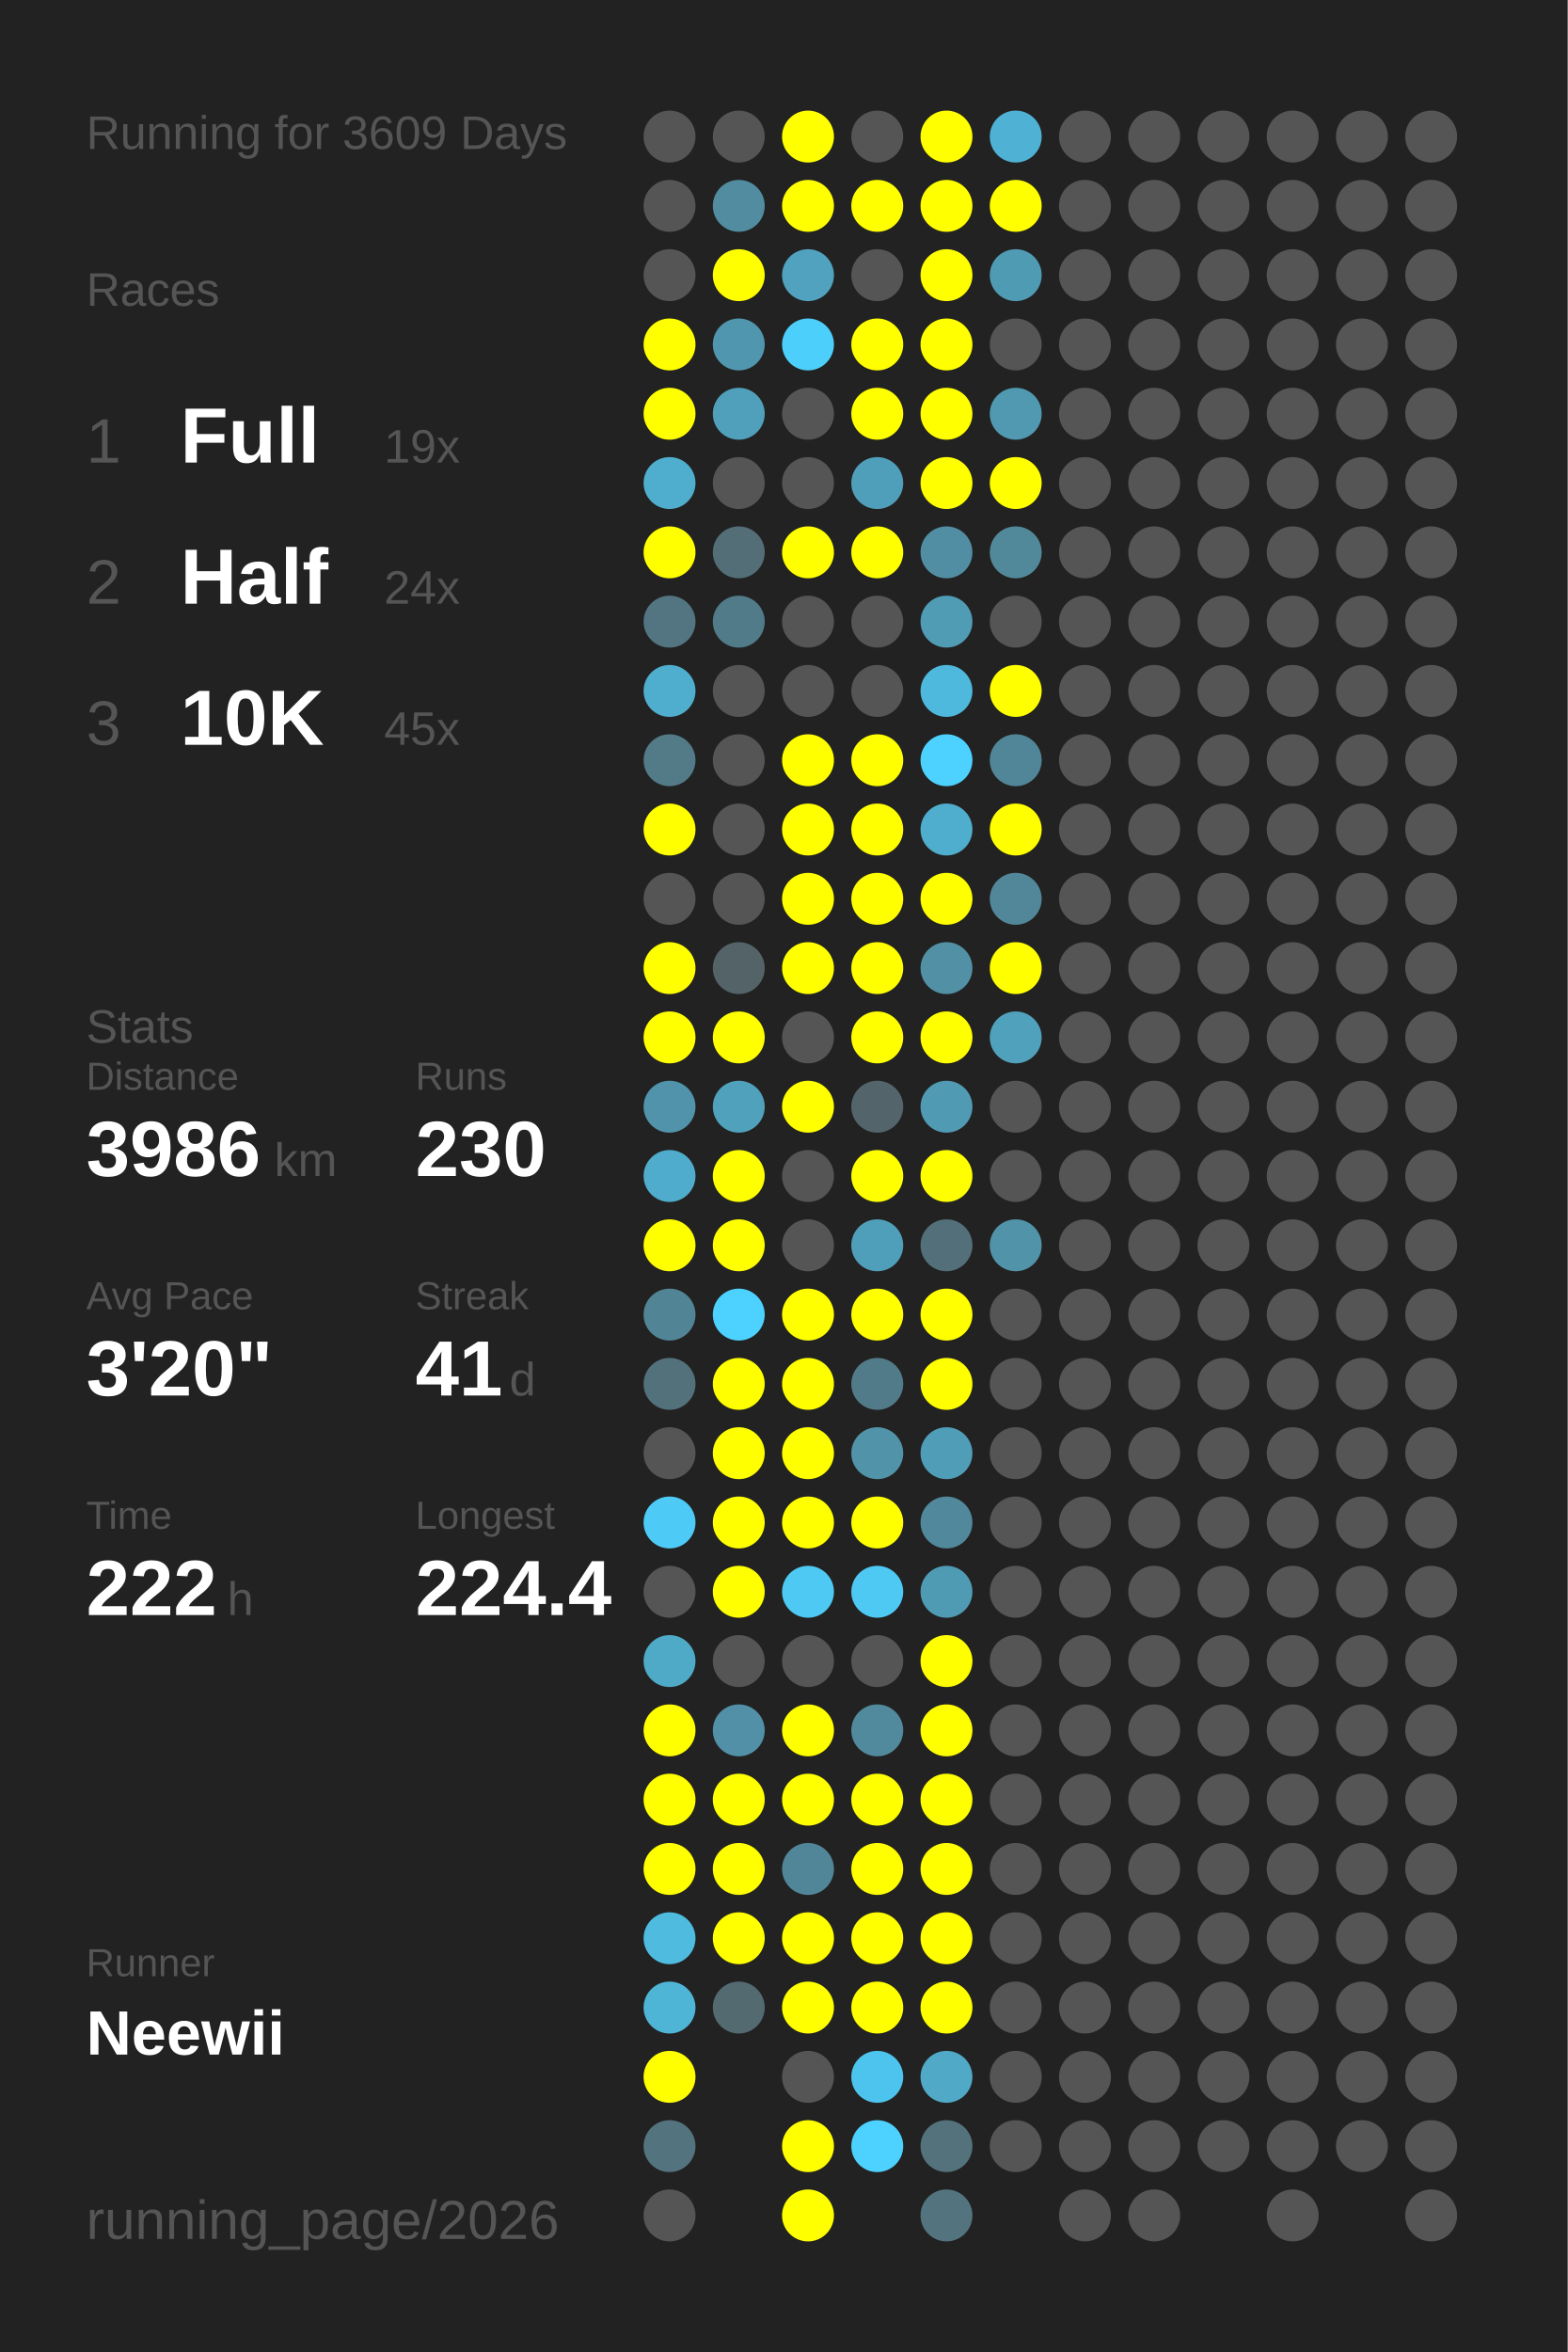
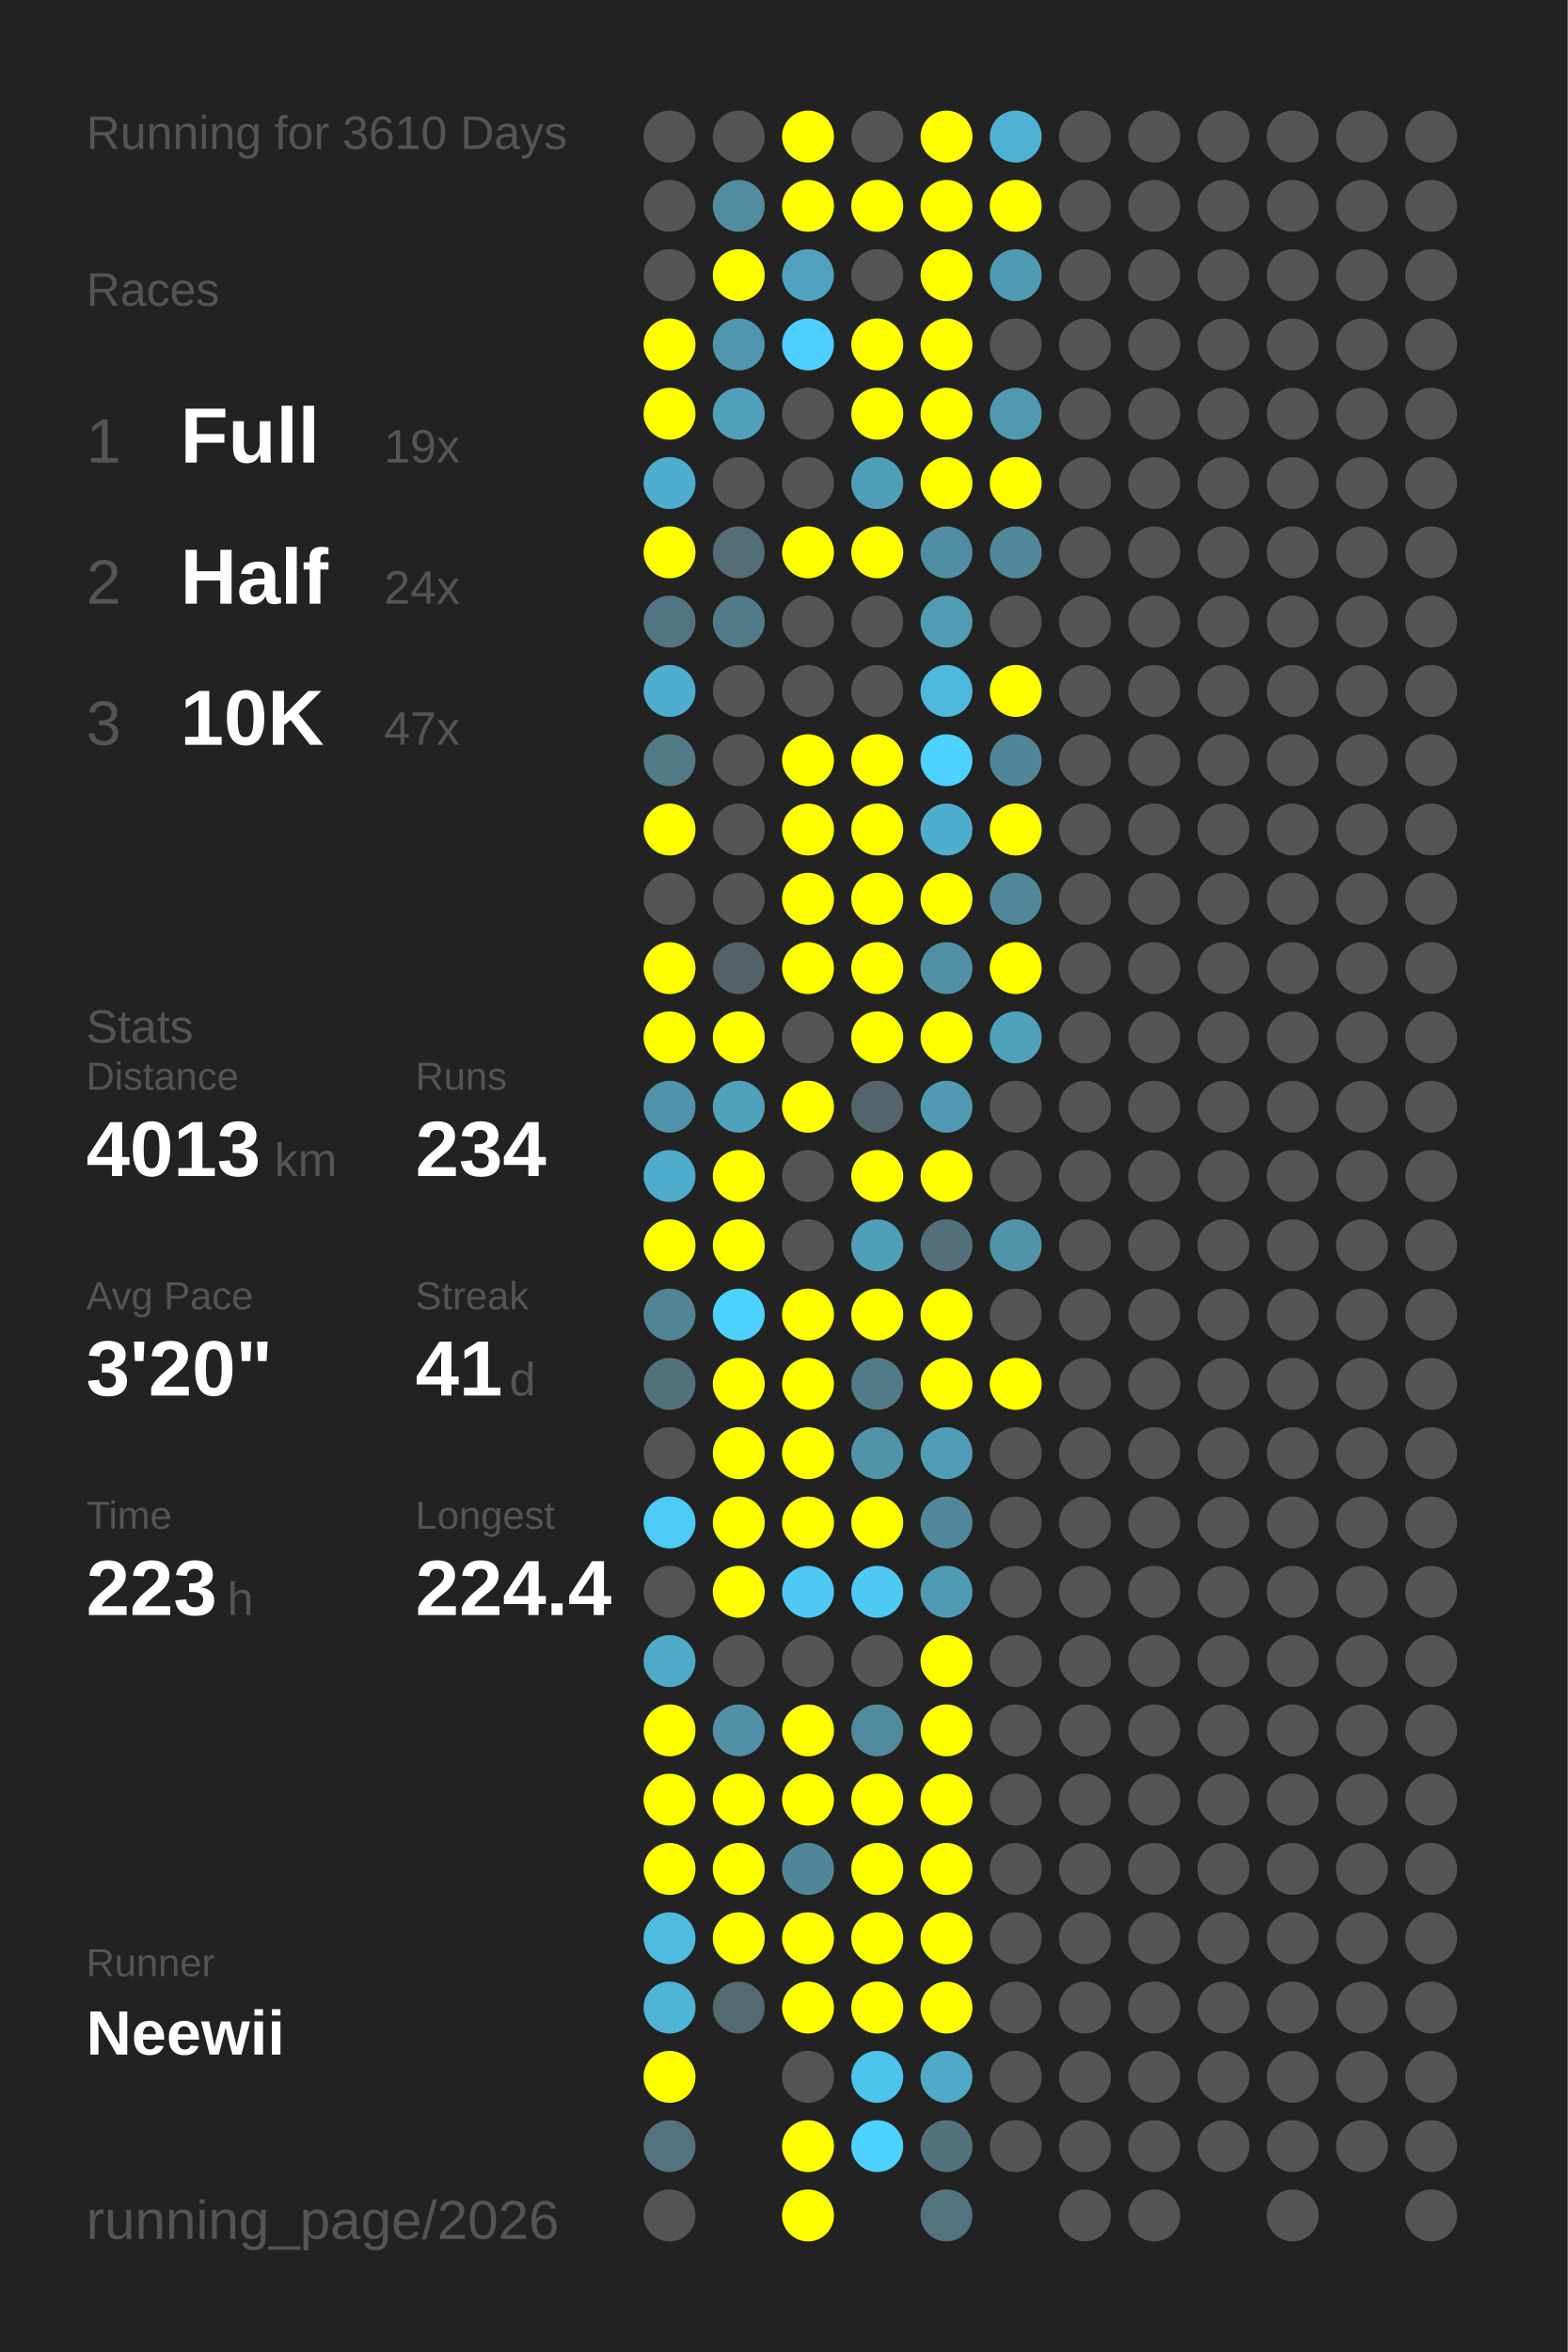
<svg xmlns="http://www.w3.org/2000/svg" baseProfile="full" height="300mm" version="1.1" viewBox="0,0,200,300" width="200mm">
  <defs />
  <rect fill="#222222" height="300" width="200" x="0" y="0" />
-   <text fill="#555555" style="font-size:6px; font-family:Arial;" x="11" y="19">Running for 3609 Days</text>
+   <text fill="#555555" style="font-size:6px; font-family:Arial;" x="11" y="19">Running for 3610 Days</text>
  <text fill="#555555" style="font-size:6px; font-family:Arial;" x="11" y="39">Races</text>
  <text fill="#555555" style="font-size:8px; font-family:Arial;" x="11" y="59">1</text>
  <text fill="#FFFFFF" style="font-size:10px; font-family:Arial; font-weight:bold;" x="23" y="59">Full</text>
  <text fill="#555555" style="font-size:6px; font-family:Arial;" x="49" y="59">19x</text>
  <text fill="#555555" style="font-size:8px; font-family:Arial;" x="11" y="77">2</text>
  <text fill="#FFFFFF" style="font-size:10px; font-family:Arial; font-weight:bold;" x="23" y="77">Half</text>
  <text fill="#555555" style="font-size:6px; font-family:Arial;" x="49" y="77">24x</text>
  <text fill="#555555" style="font-size:8px; font-family:Arial;" x="11" y="95">3</text>
  <text fill="#FFFFFF" style="font-size:10px; font-family:Arial; font-weight:bold;" x="23" y="95">10K</text>
-   <text fill="#555555" style="font-size:6px; font-family:Arial;" x="49" y="95">45x</text>
+   <text fill="#555555" style="font-size:6px; font-family:Arial;" x="49" y="95">47x</text>
  <text fill="#555555" style="font-size:6px; font-family:Arial;" x="11" y="133">Stats</text>
  <text fill="#555555" style="font-size:5px; font-family:Arial;" x="11" y="139">Distance</text>
-   <text fill="#FFFFFF" style="font-size:10px; font-family:Arial; font-weight:bold;" x="11" y="150">3986</text>
+   <text fill="#FFFFFF" style="font-size:10px; font-family:Arial; font-weight:bold;" x="11" y="150">4013</text>
  <text fill="#555555" style="font-size:6px; font-family:Arial;" x="35" y="150">km</text>
  <text fill="#555555" style="font-size:5px; font-family:Arial;" x="53" y="139">Runs</text>
-   <text fill="#FFFFFF" style="font-size:10px; font-family:Arial; font-weight:bold;" x="53" y="150">230</text>
+   <text fill="#FFFFFF" style="font-size:10px; font-family:Arial; font-weight:bold;" x="53" y="150">234</text>
  <text fill="#555555" style="font-size:5px; font-family:Arial;" x="11" y="167">Avg Pace</text>
  <text fill="#FFFFFF" style="font-size:10px; font-family:Arial; font-weight:bold;" x="11" y="178">3'20"</text>
  <text fill="#555555" style="font-size:5px; font-family:Arial;" x="53" y="167">Streak</text>
  <text fill="#FFFFFF" style="font-size:10px; font-family:Arial; font-weight:bold;" x="53" y="178">41</text>
  <text fill="#555555" style="font-size:6px; font-family:Arial;" x="65" y="178">d</text>
  <text fill="#555555" style="font-size:5px; font-family:Arial;" x="11" y="195">Time</text>
-   <text fill="#FFFFFF" style="font-size:10px; font-family:Arial; font-weight:bold;" x="11" y="206">222</text>
+   <text fill="#FFFFFF" style="font-size:10px; font-family:Arial; font-weight:bold;" x="11" y="206">223</text>
  <text fill="#555555" style="font-size:6px; font-family:Arial;" x="29" y="206">h</text>
  <text fill="#555555" style="font-size:5px; font-family:Arial;" x="53" y="195">Longest</text>
  <text fill="#FFFFFF" style="font-size:10px; font-family:Arial; font-weight:bold;" x="53" y="206">224.4</text>
  <text fill="#555555" style="font-size:5px; font-family:Arial;" x="11" y="252.065">Runner</text>
  <text fill="#FFFFFF" style="font-size:8px; font-family:Arial; font-weight:bold;" x="11" y="262.065">Neewii</text>
  <text fill="#555555" style="font-size:7px; font-family:Arial;" x="11" y="285.581">running_page/2026</text>
  <circle cx="85.417" cy="17.419" fill="#555555" r="3.312" />
  <circle cx="85.417" cy="26.258" fill="#555555" r="3.312" />
  <circle cx="85.417" cy="35.097" fill="#555555" r="3.312" />
  <circle cx="85.417" cy="43.935" fill="#FFFF00" r="3.312" />
  <circle cx="85.417" cy="52.774" fill="#FFFF00" r="3.312" />
  <circle cx="85.417" cy="61.613" fill="#4fadcd" r="3.312" />
  <circle cx="85.417" cy="70.452" fill="#FFFF00" r="3.312" />
  <circle cx="85.417" cy="79.29" fill="#527581" r="3.312" />
  <circle cx="85.417" cy="88.129" fill="#4fadcd" r="3.312" />
  <circle cx="85.417" cy="96.968" fill="#527a87" r="3.312" />
  <circle cx="85.417" cy="105.806" fill="#FFFF00" r="3.312" />
  <circle cx="85.417" cy="114.645" fill="#555555" r="3.312" />
  <circle cx="85.417" cy="123.484" fill="#FFFF00" r="3.312" />
  <circle cx="85.417" cy="132.323" fill="#FFFF00" r="3.312" />
  <circle cx="85.417" cy="141.161" fill="#5093aa" r="3.312" />
  <circle cx="85.417" cy="150" fill="#4faccc" r="3.312" />
  <circle cx="85.417" cy="158.839" fill="#FFFF00" r="3.312" />
  <circle cx="85.417" cy="167.677" fill="#518596" r="3.312" />
  <circle cx="85.417" cy="176.516" fill="#53717b" r="3.312" />
  <circle cx="85.417" cy="185.355" fill="#555555" r="3.312" />
  <circle cx="85.417" cy="194.194" fill="#4dcbf6" r="3.312" />
  <circle cx="85.417" cy="203.032" fill="#555555" r="3.312" />
  <circle cx="85.417" cy="211.871" fill="#4faac8" r="3.312" />
  <circle cx="85.417" cy="220.71" fill="#FFFF00" r="3.312" />
  <circle cx="85.417" cy="229.548" fill="#FFFF00" r="3.312" />
  <circle cx="85.417" cy="238.387" fill="#FFFF00" r="3.312" />
  <circle cx="85.417" cy="247.226" fill="#4ebbdf" r="3.312" />
  <circle cx="85.417" cy="256.065" fill="#4eb5d7" r="3.312" />
  <circle cx="85.417" cy="264.903" fill="#FFFF00" r="3.312" />
  <circle cx="85.417" cy="273.742" fill="#53737e" r="3.312" />
  <circle cx="85.417" cy="282.581" fill="#555555" r="3.312" />
  <circle cx="94.25" cy="17.419" fill="#555555" r="3.312" />
  <circle cx="94.25" cy="26.258" fill="#518ca0" r="3.312" />
  <circle cx="94.25" cy="35.097" fill="#FFFF00" r="3.312" />
  <circle cx="94.25" cy="43.935" fill="#5096ae" r="3.312" />
  <circle cx="94.25" cy="52.774" fill="#50a0bb" r="3.312" />
  <circle cx="94.25" cy="61.613" fill="#555555" r="3.312" />
  <circle cx="94.25" cy="70.452" fill="#536e77" r="3.312" />
  <circle cx="94.25" cy="79.29" fill="#527b89" r="3.312" />
  <circle cx="94.25" cy="88.129" fill="#555555" r="3.312" />
  <circle cx="94.25" cy="96.968" fill="#555555" r="3.312" />
  <circle cx="94.25" cy="105.806" fill="#555555" r="3.312" />
  <circle cx="94.25" cy="114.645" fill="#555555" r="3.312" />
  <circle cx="94.25" cy="123.484" fill="#546368" r="3.312" />
  <circle cx="94.25" cy="132.323" fill="#FFFF00" r="3.312" />
  <circle cx="94.25" cy="141.161" fill="#50a1bc" r="3.312" />
  <circle cx="94.25" cy="150" fill="#FFFF00" r="3.312" />
  <circle cx="94.25" cy="158.839" fill="#FFFF00" r="3.312" />
  <circle cx="94.25" cy="167.677" fill="#4dd1fe" r="3.312" />
  <circle cx="94.25" cy="176.516" fill="#FFFF00" r="3.312" />
  <circle cx="94.25" cy="185.355" fill="#FFFF00" r="3.312" />
  <circle cx="94.25" cy="194.194" fill="#FFFF00" r="3.312" />
  <circle cx="94.25" cy="203.032" fill="#FFFF00" r="3.312" />
  <circle cx="94.25" cy="211.871" fill="#555555" r="3.312" />
  <circle cx="94.25" cy="220.71" fill="#5190a6" r="3.312" />
  <circle cx="94.25" cy="229.548" fill="#FFFF00" r="3.312" />
  <circle cx="94.25" cy="238.387" fill="#FFFF00" r="3.312" />
  <circle cx="94.25" cy="247.226" fill="#FFFF00" r="3.312" />
  <circle cx="94.25" cy="256.065" fill="#536a71" r="3.312" />
  <circle cx="103.083" cy="17.419" fill="#FFFF00" r="3.312" />
  <circle cx="103.083" cy="26.258" fill="#FFFF00" r="3.312" />
  <circle cx="103.083" cy="35.097" fill="#50a2be" r="3.312" />
  <circle cx="103.083" cy="43.935" fill="#4dcffb" r="3.312" />
  <circle cx="103.083" cy="52.774" fill="#555555" r="3.312" />
  <circle cx="103.083" cy="61.613" fill="#555555" r="3.312" />
  <circle cx="103.083" cy="70.452" fill="#FFFF00" r="3.312" />
  <circle cx="103.083" cy="79.29" fill="#555555" r="3.312" />
  <circle cx="103.083" cy="88.129" fill="#555555" r="3.312" />
  <circle cx="103.083" cy="96.968" fill="#FFFF00" r="3.312" />
  <circle cx="103.083" cy="105.806" fill="#FFFF00" r="3.312" />
  <circle cx="103.083" cy="114.645" fill="#FFFF00" r="3.312" />
  <circle cx="103.083" cy="123.484" fill="#FFFF00" r="3.312" />
  <circle cx="103.083" cy="132.323" fill="#555555" r="3.312" />
  <circle cx="103.083" cy="141.161" fill="#FFFF00" r="3.312" />
  <circle cx="103.083" cy="150" fill="#555555" r="3.312" />
  <circle cx="103.083" cy="158.839" fill="#555555" r="3.312" />
  <circle cx="103.083" cy="167.677" fill="#FFFF00" r="3.312" />
  <circle cx="103.083" cy="176.516" fill="#FFFF00" r="3.312" />
  <circle cx="103.083" cy="185.355" fill="#FFFF00" r="3.312" />
  <circle cx="103.083" cy="194.194" fill="#FFFF00" r="3.312" />
  <circle cx="103.083" cy="203.032" fill="#4dc9f3" r="3.312" />
  <circle cx="103.083" cy="211.871" fill="#555555" r="3.312" />
  <circle cx="103.083" cy="220.71" fill="#FFFF00" r="3.312" />
  <circle cx="103.083" cy="229.548" fill="#FFFF00" r="3.312" />
  <circle cx="103.083" cy="238.387" fill="#518698" r="3.312" />
  <circle cx="103.083" cy="247.226" fill="#FFFF00" r="3.312" />
  <circle cx="103.083" cy="256.065" fill="#FFFF00" r="3.312" />
  <circle cx="103.083" cy="264.903" fill="#555555" r="3.312" />
  <circle cx="103.083" cy="273.742" fill="#FFFF00" r="3.312" />
  <circle cx="103.083" cy="282.581" fill="#FFFF00" r="3.312" />
  <circle cx="111.917" cy="17.419" fill="#555555" r="3.312" />
  <circle cx="111.917" cy="26.258" fill="#FFFF00" r="3.312" />
  <circle cx="111.917" cy="35.097" fill="#555555" r="3.312" />
  <circle cx="111.917" cy="43.935" fill="#FFFF00" r="3.312" />
  <circle cx="111.917" cy="52.774" fill="#FFFF00" r="3.312" />
  <circle cx="111.917" cy="61.613" fill="#509fba" r="3.312" />
  <circle cx="111.917" cy="70.452" fill="#FFFF00" r="3.312" />
  <circle cx="111.917" cy="79.29" fill="#555555" r="3.312" />
  <circle cx="111.917" cy="88.129" fill="#555555" r="3.312" />
  <circle cx="111.917" cy="96.968" fill="#FFFF00" r="3.312" />
  <circle cx="111.917" cy="105.806" fill="#FFFF00" r="3.312" />
  <circle cx="111.917" cy="114.645" fill="#FFFF00" r="3.312" />
  <circle cx="111.917" cy="123.484" fill="#FFFF00" r="3.312" />
  <circle cx="111.917" cy="132.323" fill="#FFFF00" r="3.312" />
  <circle cx="111.917" cy="141.161" fill="#53656b" r="3.312" />
  <circle cx="111.917" cy="150" fill="#FFFF00" r="3.312" />
  <circle cx="111.917" cy="158.839" fill="#509fba" r="3.312" />
  <circle cx="111.917" cy="167.677" fill="#FFFF00" r="3.312" />
  <circle cx="111.917" cy="176.516" fill="#527b89" r="3.312" />
  <circle cx="111.917" cy="185.355" fill="#5193a9" r="3.312" />
  <circle cx="111.917" cy="194.194" fill="#FFFF00" r="3.312" />
  <circle cx="111.917" cy="203.032" fill="#4dc9f3" r="3.312" />
  <circle cx="111.917" cy="211.871" fill="#555555" r="3.312" />
  <circle cx="111.917" cy="220.71" fill="#518a9d" r="3.312" />
  <circle cx="111.917" cy="229.548" fill="#FFFF00" r="3.312" />
  <circle cx="111.917" cy="238.387" fill="#FFFF00" r="3.312" />
  <circle cx="111.917" cy="247.226" fill="#FFFF00" r="3.312" />
  <circle cx="111.917" cy="256.065" fill="#FFFF00" r="3.312" />
  <circle cx="111.917" cy="264.903" fill="#4dc4ed" r="3.312" />
  <circle cx="111.917" cy="273.742" fill="#4dd1fe" r="3.312" />
  <circle cx="120.75" cy="17.419" fill="#FFFF00" r="3.312" />
  <circle cx="120.75" cy="26.258" fill="#FFFF00" r="3.312" />
  <circle cx="120.75" cy="35.097" fill="#FFFF00" r="3.312" />
  <circle cx="120.75" cy="43.935" fill="#FFFF00" r="3.312" />
  <circle cx="120.75" cy="52.774" fill="#FFFF00" r="3.312" />
  <circle cx="120.75" cy="61.613" fill="#FFFF00" r="3.312" />
  <circle cx="120.75" cy="70.452" fill="#518ea3" r="3.312" />
  <circle cx="120.75" cy="79.29" fill="#509cb5" r="3.312" />
  <circle cx="120.75" cy="88.129" fill="#4eb9dd" r="3.312" />
  <circle cx="120.75" cy="96.968" fill="#4dd1fe" r="3.312" />
  <circle cx="120.75" cy="105.806" fill="#4fadcd" r="3.312" />
  <circle cx="120.75" cy="114.645" fill="#FFFF00" r="3.312" />
  <circle cx="120.75" cy="123.484" fill="#5190a5" r="3.312" />
  <circle cx="120.75" cy="132.323" fill="#FFFF00" r="3.312" />
  <circle cx="120.75" cy="141.161" fill="#509ab4" r="3.312" />
  <circle cx="120.75" cy="150" fill="#FFFF00" r="3.312" />
  <circle cx="120.75" cy="158.839" fill="#536f79" r="3.312" />
  <circle cx="120.75" cy="167.677" fill="#FFFF00" r="3.312" />
  <circle cx="120.75" cy="176.516" fill="#FFFF00" r="3.312" />
  <circle cx="120.75" cy="185.355" fill="#509db8" r="3.312" />
  <circle cx="120.75" cy="194.194" fill="#51889b" r="3.312" />
  <circle cx="120.75" cy="203.032" fill="#509bb4" r="3.312" />
  <circle cx="120.75" cy="211.871" fill="#FFFF00" r="3.312" />
  <circle cx="120.75" cy="220.71" fill="#FFFF00" r="3.312" />
  <circle cx="120.75" cy="229.548" fill="#FFFF00" r="3.312" />
  <circle cx="120.75" cy="238.387" fill="#FFFF00" r="3.312" />
  <circle cx="120.75" cy="247.226" fill="#FFFF00" r="3.312" />
  <circle cx="120.75" cy="256.065" fill="#FFFF00" r="3.312" />
  <circle cx="120.75" cy="264.903" fill="#4fa9c7" r="3.312" />
  <circle cx="120.75" cy="273.742" fill="#53727c" r="3.312" />
  <circle cx="120.75" cy="282.581" fill="#53737f" r="3.312" />
  <circle cx="129.583" cy="17.419" fill="#4fb2d4" r="3.312" />
  <circle cx="129.583" cy="26.258" fill="#FFFF00" r="3.312" />
  <circle cx="129.583" cy="35.097" fill="#509bb4" r="3.312" />
  <circle cx="129.583" cy="43.935" fill="#555555" r="3.312" />
  <circle cx="129.583" cy="52.774" fill="#5099b1" r="3.312" />
  <circle cx="129.583" cy="61.613" fill="#FFFF00" r="3.312" />
  <circle cx="129.583" cy="70.452" fill="#51899b" r="3.312" />
  <circle cx="129.583" cy="79.29" fill="#555555" r="3.312" />
  <circle cx="129.583" cy="88.129" fill="#FFFF00" r="3.312" />
  <circle cx="129.583" cy="96.968" fill="#518698" r="3.312" />
  <circle cx="129.583" cy="105.806" fill="#FFFF00" r="3.312" />
  <circle cx="129.583" cy="114.645" fill="#518799" r="3.312" />
  <circle cx="129.583" cy="123.484" fill="#FFFF00" r="3.312" />
  <circle cx="129.583" cy="132.323" fill="#50a1bc" r="3.312" />
  <circle cx="129.583" cy="141.161" fill="#555555" r="3.312" />
  <circle cx="129.583" cy="150" fill="#555555" r="3.312" />
  <circle cx="129.583" cy="158.839" fill="#5193a9" r="3.312" />
  <circle cx="129.583" cy="167.677" fill="#555555" r="3.312" />
-   <circle cx="129.583" cy="176.516" fill="#555555" r="3.312" />
+   <circle cx="129.583" cy="176.516" fill="#FFFF00" r="3.312" />
  <circle cx="129.583" cy="185.355" fill="#555555" r="3.312" />
  <circle cx="129.583" cy="194.194" fill="#555555" r="3.312" />
  <circle cx="129.583" cy="203.032" fill="#555555" r="3.312" />
  <circle cx="129.583" cy="211.871" fill="#555555" r="3.312" />
  <circle cx="129.583" cy="220.71" fill="#555555" r="3.312" />
  <circle cx="129.583" cy="229.548" fill="#555555" r="3.312" />
  <circle cx="129.583" cy="238.387" fill="#555555" r="3.312" />
  <circle cx="129.583" cy="247.226" fill="#555555" r="3.312" />
  <circle cx="129.583" cy="256.065" fill="#555555" r="3.312" />
  <circle cx="129.583" cy="264.903" fill="#555555" r="3.312" />
  <circle cx="129.583" cy="273.742" fill="#555555" r="3.312" />
  <circle cx="138.417" cy="17.419" fill="#555555" r="3.312" />
  <circle cx="138.417" cy="26.258" fill="#555555" r="3.312" />
  <circle cx="138.417" cy="35.097" fill="#555555" r="3.312" />
  <circle cx="138.417" cy="43.935" fill="#555555" r="3.312" />
  <circle cx="138.417" cy="52.774" fill="#555555" r="3.312" />
  <circle cx="138.417" cy="61.613" fill="#555555" r="3.312" />
  <circle cx="138.417" cy="70.452" fill="#555555" r="3.312" />
  <circle cx="138.417" cy="79.29" fill="#555555" r="3.312" />
  <circle cx="138.417" cy="88.129" fill="#555555" r="3.312" />
  <circle cx="138.417" cy="96.968" fill="#555555" r="3.312" />
  <circle cx="138.417" cy="105.806" fill="#555555" r="3.312" />
  <circle cx="138.417" cy="114.645" fill="#555555" r="3.312" />
  <circle cx="138.417" cy="123.484" fill="#555555" r="3.312" />
  <circle cx="138.417" cy="132.323" fill="#555555" r="3.312" />
  <circle cx="138.417" cy="141.161" fill="#555555" r="3.312" />
  <circle cx="138.417" cy="150" fill="#555555" r="3.312" />
  <circle cx="138.417" cy="158.839" fill="#555555" r="3.312" />
  <circle cx="138.417" cy="167.677" fill="#555555" r="3.312" />
  <circle cx="138.417" cy="176.516" fill="#555555" r="3.312" />
  <circle cx="138.417" cy="185.355" fill="#555555" r="3.312" />
  <circle cx="138.417" cy="194.194" fill="#555555" r="3.312" />
  <circle cx="138.417" cy="203.032" fill="#555555" r="3.312" />
  <circle cx="138.417" cy="211.871" fill="#555555" r="3.312" />
  <circle cx="138.417" cy="220.71" fill="#555555" r="3.312" />
  <circle cx="138.417" cy="229.548" fill="#555555" r="3.312" />
  <circle cx="138.417" cy="238.387" fill="#555555" r="3.312" />
  <circle cx="138.417" cy="247.226" fill="#555555" r="3.312" />
  <circle cx="138.417" cy="256.065" fill="#555555" r="3.312" />
  <circle cx="138.417" cy="264.903" fill="#555555" r="3.312" />
  <circle cx="138.417" cy="273.742" fill="#555555" r="3.312" />
  <circle cx="138.417" cy="282.581" fill="#555555" r="3.312" />
  <circle cx="147.25" cy="17.419" fill="#555555" r="3.312" />
  <circle cx="147.25" cy="26.258" fill="#555555" r="3.312" />
  <circle cx="147.25" cy="35.097" fill="#555555" r="3.312" />
  <circle cx="147.25" cy="43.935" fill="#555555" r="3.312" />
  <circle cx="147.25" cy="52.774" fill="#555555" r="3.312" />
  <circle cx="147.25" cy="61.613" fill="#555555" r="3.312" />
  <circle cx="147.25" cy="70.452" fill="#555555" r="3.312" />
  <circle cx="147.25" cy="79.29" fill="#555555" r="3.312" />
  <circle cx="147.25" cy="88.129" fill="#555555" r="3.312" />
  <circle cx="147.25" cy="96.968" fill="#555555" r="3.312" />
  <circle cx="147.25" cy="105.806" fill="#555555" r="3.312" />
  <circle cx="147.25" cy="114.645" fill="#555555" r="3.312" />
  <circle cx="147.25" cy="123.484" fill="#555555" r="3.312" />
  <circle cx="147.25" cy="132.323" fill="#555555" r="3.312" />
  <circle cx="147.25" cy="141.161" fill="#555555" r="3.312" />
  <circle cx="147.25" cy="150" fill="#555555" r="3.312" />
  <circle cx="147.25" cy="158.839" fill="#555555" r="3.312" />
  <circle cx="147.25" cy="167.677" fill="#555555" r="3.312" />
  <circle cx="147.25" cy="176.516" fill="#555555" r="3.312" />
  <circle cx="147.25" cy="185.355" fill="#555555" r="3.312" />
  <circle cx="147.25" cy="194.194" fill="#555555" r="3.312" />
  <circle cx="147.25" cy="203.032" fill="#555555" r="3.312" />
  <circle cx="147.25" cy="211.871" fill="#555555" r="3.312" />
  <circle cx="147.25" cy="220.71" fill="#555555" r="3.312" />
  <circle cx="147.25" cy="229.548" fill="#555555" r="3.312" />
  <circle cx="147.25" cy="238.387" fill="#555555" r="3.312" />
  <circle cx="147.25" cy="247.226" fill="#555555" r="3.312" />
  <circle cx="147.25" cy="256.065" fill="#555555" r="3.312" />
  <circle cx="147.25" cy="264.903" fill="#555555" r="3.312" />
  <circle cx="147.25" cy="273.742" fill="#555555" r="3.312" />
  <circle cx="147.25" cy="282.581" fill="#555555" r="3.312" />
  <circle cx="156.083" cy="17.419" fill="#555555" r="3.312" />
  <circle cx="156.083" cy="26.258" fill="#555555" r="3.312" />
  <circle cx="156.083" cy="35.097" fill="#555555" r="3.312" />
  <circle cx="156.083" cy="43.935" fill="#555555" r="3.312" />
  <circle cx="156.083" cy="52.774" fill="#555555" r="3.312" />
  <circle cx="156.083" cy="61.613" fill="#555555" r="3.312" />
  <circle cx="156.083" cy="70.452" fill="#555555" r="3.312" />
  <circle cx="156.083" cy="79.29" fill="#555555" r="3.312" />
  <circle cx="156.083" cy="88.129" fill="#555555" r="3.312" />
  <circle cx="156.083" cy="96.968" fill="#555555" r="3.312" />
  <circle cx="156.083" cy="105.806" fill="#555555" r="3.312" />
  <circle cx="156.083" cy="114.645" fill="#555555" r="3.312" />
  <circle cx="156.083" cy="123.484" fill="#555555" r="3.312" />
  <circle cx="156.083" cy="132.323" fill="#555555" r="3.312" />
  <circle cx="156.083" cy="141.161" fill="#555555" r="3.312" />
  <circle cx="156.083" cy="150" fill="#555555" r="3.312" />
  <circle cx="156.083" cy="158.839" fill="#555555" r="3.312" />
  <circle cx="156.083" cy="167.677" fill="#555555" r="3.312" />
  <circle cx="156.083" cy="176.516" fill="#555555" r="3.312" />
  <circle cx="156.083" cy="185.355" fill="#555555" r="3.312" />
  <circle cx="156.083" cy="194.194" fill="#555555" r="3.312" />
  <circle cx="156.083" cy="203.032" fill="#555555" r="3.312" />
  <circle cx="156.083" cy="211.871" fill="#555555" r="3.312" />
  <circle cx="156.083" cy="220.71" fill="#555555" r="3.312" />
  <circle cx="156.083" cy="229.548" fill="#555555" r="3.312" />
  <circle cx="156.083" cy="238.387" fill="#555555" r="3.312" />
  <circle cx="156.083" cy="247.226" fill="#555555" r="3.312" />
  <circle cx="156.083" cy="256.065" fill="#555555" r="3.312" />
  <circle cx="156.083" cy="264.903" fill="#555555" r="3.312" />
  <circle cx="156.083" cy="273.742" fill="#555555" r="3.312" />
  <circle cx="164.917" cy="17.419" fill="#555555" r="3.312" />
  <circle cx="164.917" cy="26.258" fill="#555555" r="3.312" />
  <circle cx="164.917" cy="35.097" fill="#555555" r="3.312" />
  <circle cx="164.917" cy="43.935" fill="#555555" r="3.312" />
  <circle cx="164.917" cy="52.774" fill="#555555" r="3.312" />
  <circle cx="164.917" cy="61.613" fill="#555555" r="3.312" />
  <circle cx="164.917" cy="70.452" fill="#555555" r="3.312" />
  <circle cx="164.917" cy="79.29" fill="#555555" r="3.312" />
  <circle cx="164.917" cy="88.129" fill="#555555" r="3.312" />
  <circle cx="164.917" cy="96.968" fill="#555555" r="3.312" />
  <circle cx="164.917" cy="105.806" fill="#555555" r="3.312" />
  <circle cx="164.917" cy="114.645" fill="#555555" r="3.312" />
  <circle cx="164.917" cy="123.484" fill="#555555" r="3.312" />
  <circle cx="164.917" cy="132.323" fill="#555555" r="3.312" />
  <circle cx="164.917" cy="141.161" fill="#555555" r="3.312" />
  <circle cx="164.917" cy="150" fill="#555555" r="3.312" />
  <circle cx="164.917" cy="158.839" fill="#555555" r="3.312" />
  <circle cx="164.917" cy="167.677" fill="#555555" r="3.312" />
  <circle cx="164.917" cy="176.516" fill="#555555" r="3.312" />
  <circle cx="164.917" cy="185.355" fill="#555555" r="3.312" />
  <circle cx="164.917" cy="194.194" fill="#555555" r="3.312" />
  <circle cx="164.917" cy="203.032" fill="#555555" r="3.312" />
  <circle cx="164.917" cy="211.871" fill="#555555" r="3.312" />
  <circle cx="164.917" cy="220.71" fill="#555555" r="3.312" />
  <circle cx="164.917" cy="229.548" fill="#555555" r="3.312" />
  <circle cx="164.917" cy="238.387" fill="#555555" r="3.312" />
  <circle cx="164.917" cy="247.226" fill="#555555" r="3.312" />
  <circle cx="164.917" cy="256.065" fill="#555555" r="3.312" />
  <circle cx="164.917" cy="264.903" fill="#555555" r="3.312" />
  <circle cx="164.917" cy="273.742" fill="#555555" r="3.312" />
  <circle cx="164.917" cy="282.581" fill="#555555" r="3.312" />
  <circle cx="173.75" cy="17.419" fill="#555555" r="3.312" />
  <circle cx="173.75" cy="26.258" fill="#555555" r="3.312" />
  <circle cx="173.75" cy="35.097" fill="#555555" r="3.312" />
  <circle cx="173.75" cy="43.935" fill="#555555" r="3.312" />
  <circle cx="173.75" cy="52.774" fill="#555555" r="3.312" />
  <circle cx="173.75" cy="61.613" fill="#555555" r="3.312" />
  <circle cx="173.75" cy="70.452" fill="#555555" r="3.312" />
  <circle cx="173.75" cy="79.29" fill="#555555" r="3.312" />
  <circle cx="173.75" cy="88.129" fill="#555555" r="3.312" />
  <circle cx="173.75" cy="96.968" fill="#555555" r="3.312" />
  <circle cx="173.75" cy="105.806" fill="#555555" r="3.312" />
  <circle cx="173.75" cy="114.645" fill="#555555" r="3.312" />
  <circle cx="173.75" cy="123.484" fill="#555555" r="3.312" />
  <circle cx="173.75" cy="132.323" fill="#555555" r="3.312" />
  <circle cx="173.75" cy="141.161" fill="#555555" r="3.312" />
  <circle cx="173.75" cy="150" fill="#555555" r="3.312" />
  <circle cx="173.75" cy="158.839" fill="#555555" r="3.312" />
  <circle cx="173.75" cy="167.677" fill="#555555" r="3.312" />
  <circle cx="173.75" cy="176.516" fill="#555555" r="3.312" />
  <circle cx="173.75" cy="185.355" fill="#555555" r="3.312" />
  <circle cx="173.75" cy="194.194" fill="#555555" r="3.312" />
  <circle cx="173.75" cy="203.032" fill="#555555" r="3.312" />
  <circle cx="173.75" cy="211.871" fill="#555555" r="3.312" />
  <circle cx="173.75" cy="220.71" fill="#555555" r="3.312" />
  <circle cx="173.75" cy="229.548" fill="#555555" r="3.312" />
  <circle cx="173.75" cy="238.387" fill="#555555" r="3.312" />
  <circle cx="173.75" cy="247.226" fill="#555555" r="3.312" />
  <circle cx="173.75" cy="256.065" fill="#555555" r="3.312" />
  <circle cx="173.75" cy="264.903" fill="#555555" r="3.312" />
  <circle cx="173.75" cy="273.742" fill="#555555" r="3.312" />
  <circle cx="182.583" cy="17.419" fill="#555555" r="3.312" />
  <circle cx="182.583" cy="26.258" fill="#555555" r="3.312" />
  <circle cx="182.583" cy="35.097" fill="#555555" r="3.312" />
  <circle cx="182.583" cy="43.935" fill="#555555" r="3.312" />
  <circle cx="182.583" cy="52.774" fill="#555555" r="3.312" />
  <circle cx="182.583" cy="61.613" fill="#555555" r="3.312" />
  <circle cx="182.583" cy="70.452" fill="#555555" r="3.312" />
  <circle cx="182.583" cy="79.29" fill="#555555" r="3.312" />
  <circle cx="182.583" cy="88.129" fill="#555555" r="3.312" />
  <circle cx="182.583" cy="96.968" fill="#555555" r="3.312" />
  <circle cx="182.583" cy="105.806" fill="#555555" r="3.312" />
  <circle cx="182.583" cy="114.645" fill="#555555" r="3.312" />
  <circle cx="182.583" cy="123.484" fill="#555555" r="3.312" />
  <circle cx="182.583" cy="132.323" fill="#555555" r="3.312" />
  <circle cx="182.583" cy="141.161" fill="#555555" r="3.312" />
  <circle cx="182.583" cy="150" fill="#555555" r="3.312" />
  <circle cx="182.583" cy="158.839" fill="#555555" r="3.312" />
  <circle cx="182.583" cy="167.677" fill="#555555" r="3.312" />
  <circle cx="182.583" cy="176.516" fill="#555555" r="3.312" />
  <circle cx="182.583" cy="185.355" fill="#555555" r="3.312" />
  <circle cx="182.583" cy="194.194" fill="#555555" r="3.312" />
  <circle cx="182.583" cy="203.032" fill="#555555" r="3.312" />
  <circle cx="182.583" cy="211.871" fill="#555555" r="3.312" />
  <circle cx="182.583" cy="220.71" fill="#555555" r="3.312" />
  <circle cx="182.583" cy="229.548" fill="#555555" r="3.312" />
  <circle cx="182.583" cy="238.387" fill="#555555" r="3.312" />
  <circle cx="182.583" cy="247.226" fill="#555555" r="3.312" />
  <circle cx="182.583" cy="256.065" fill="#555555" r="3.312" />
  <circle cx="182.583" cy="264.903" fill="#555555" r="3.312" />
  <circle cx="182.583" cy="273.742" fill="#555555" r="3.312" />
  <circle cx="182.583" cy="282.581" fill="#555555" r="3.312" />
</svg>
